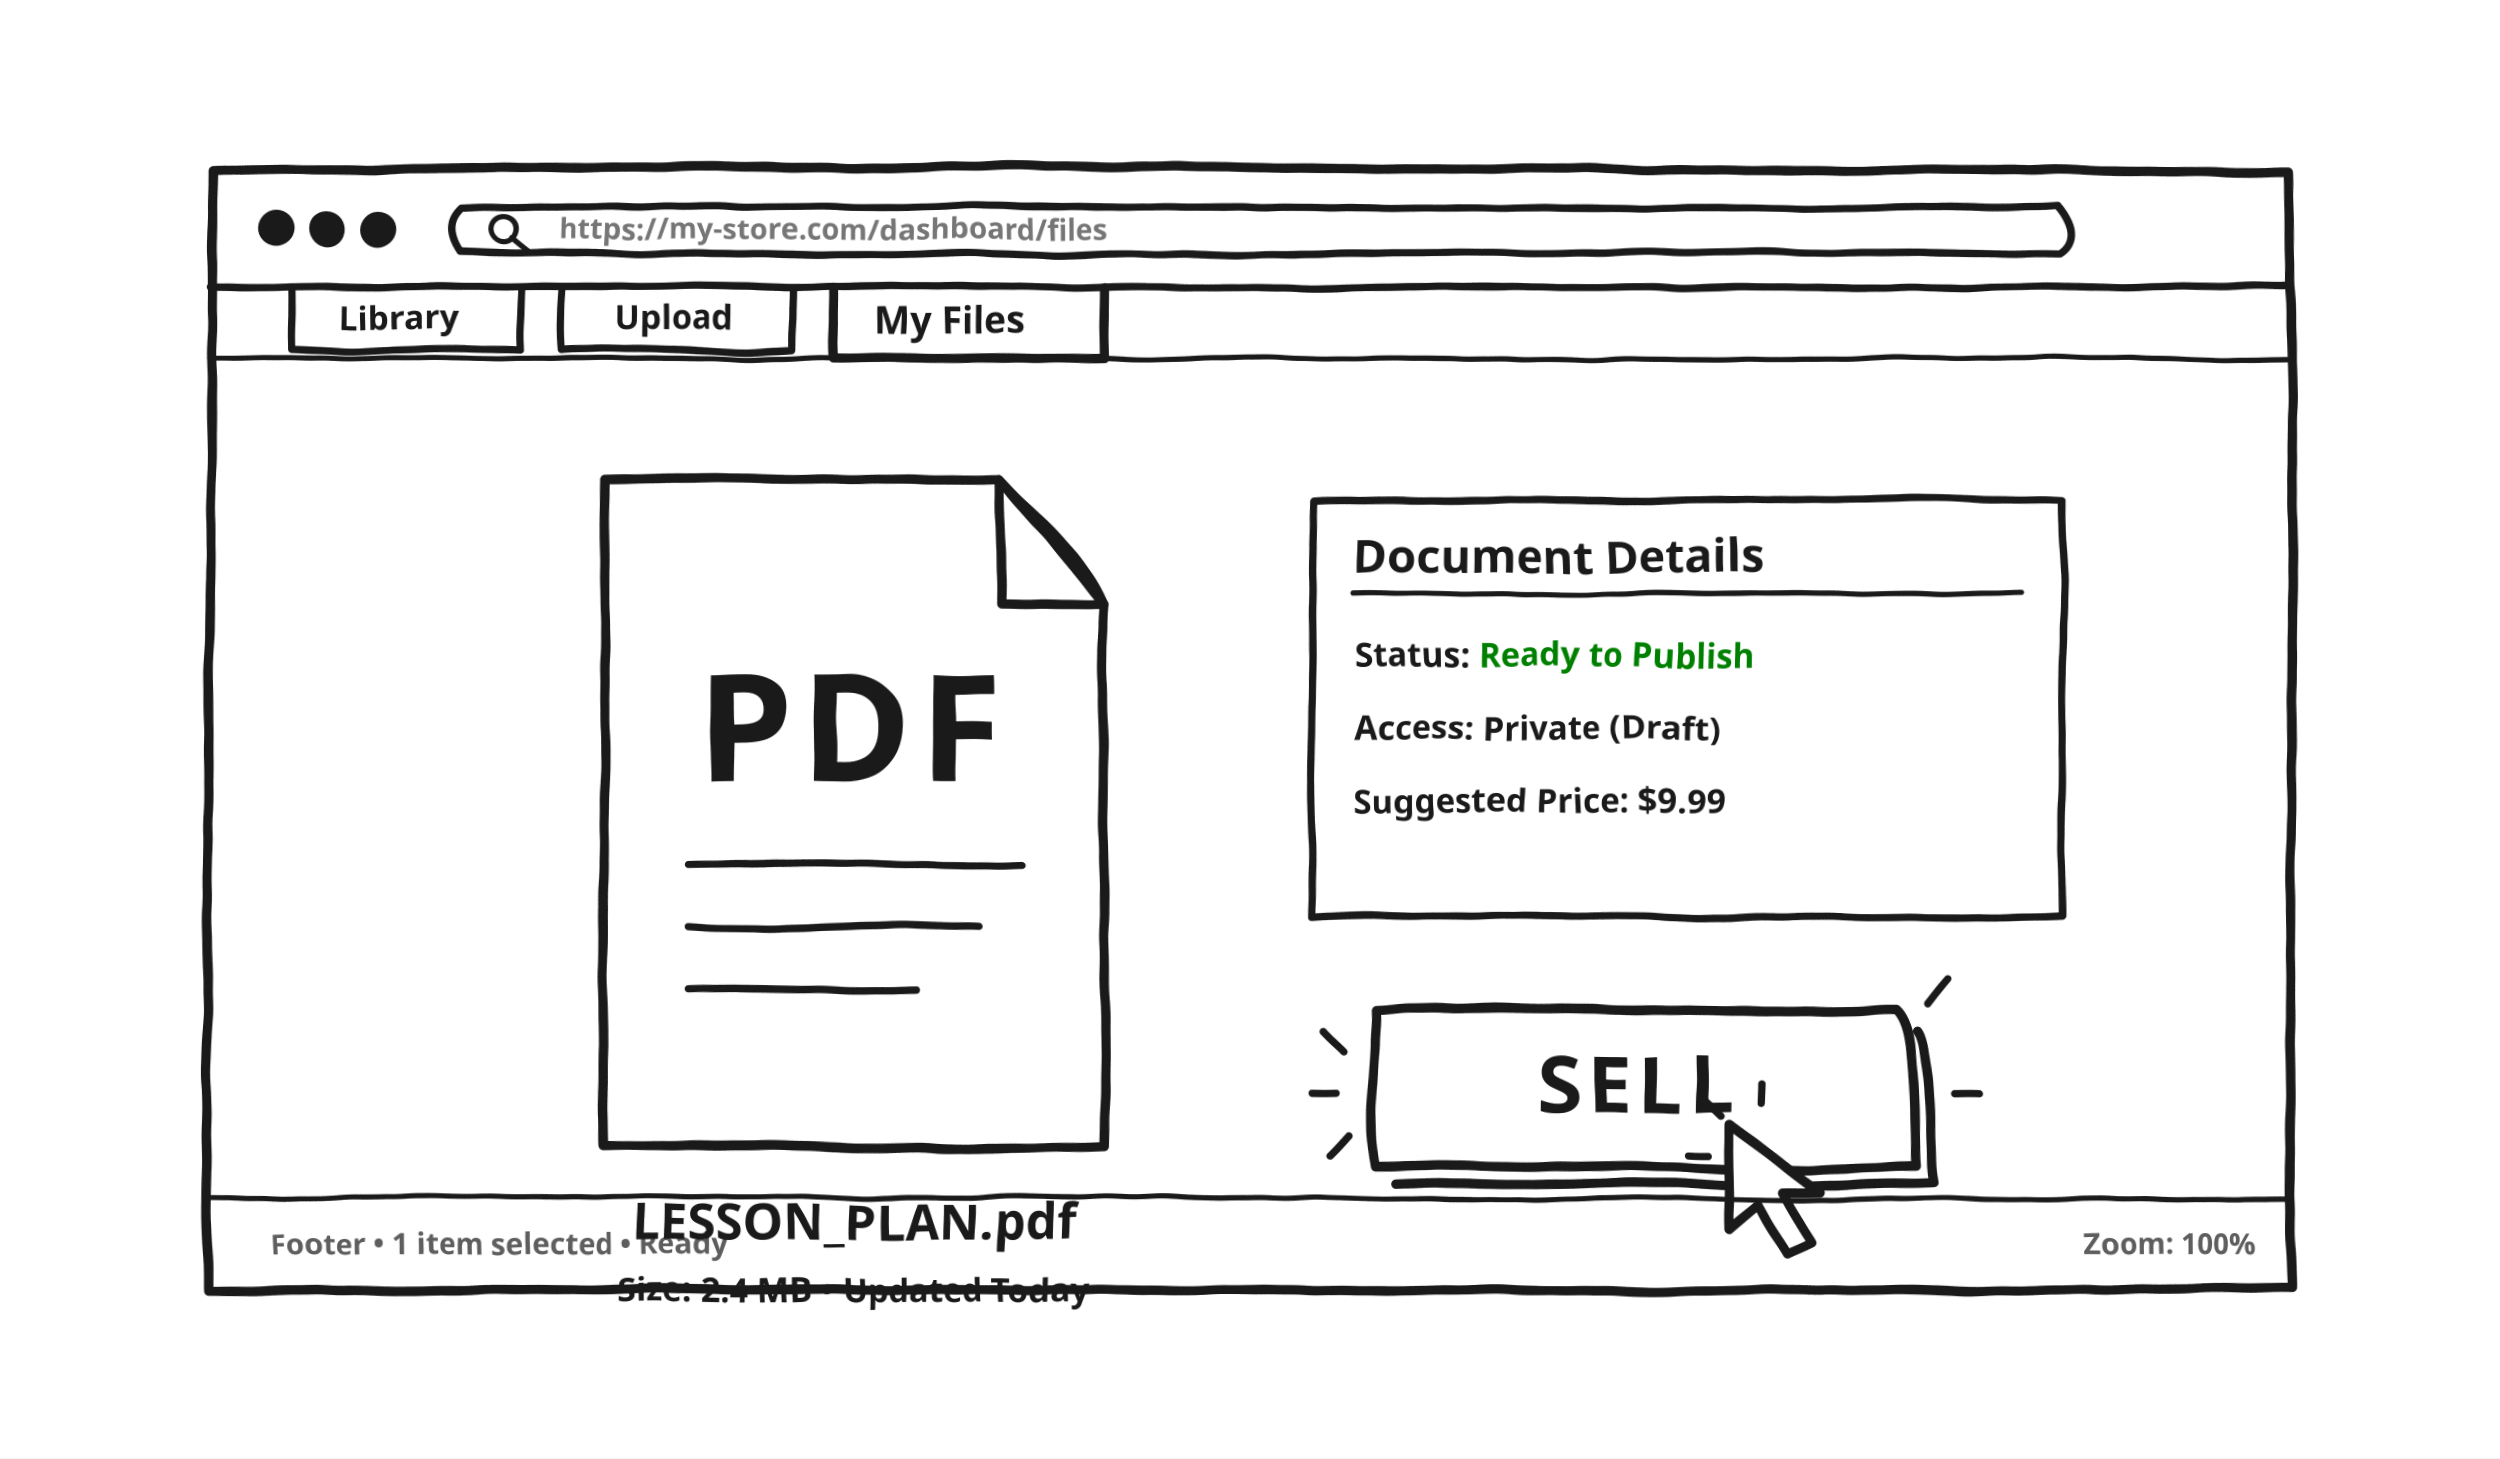
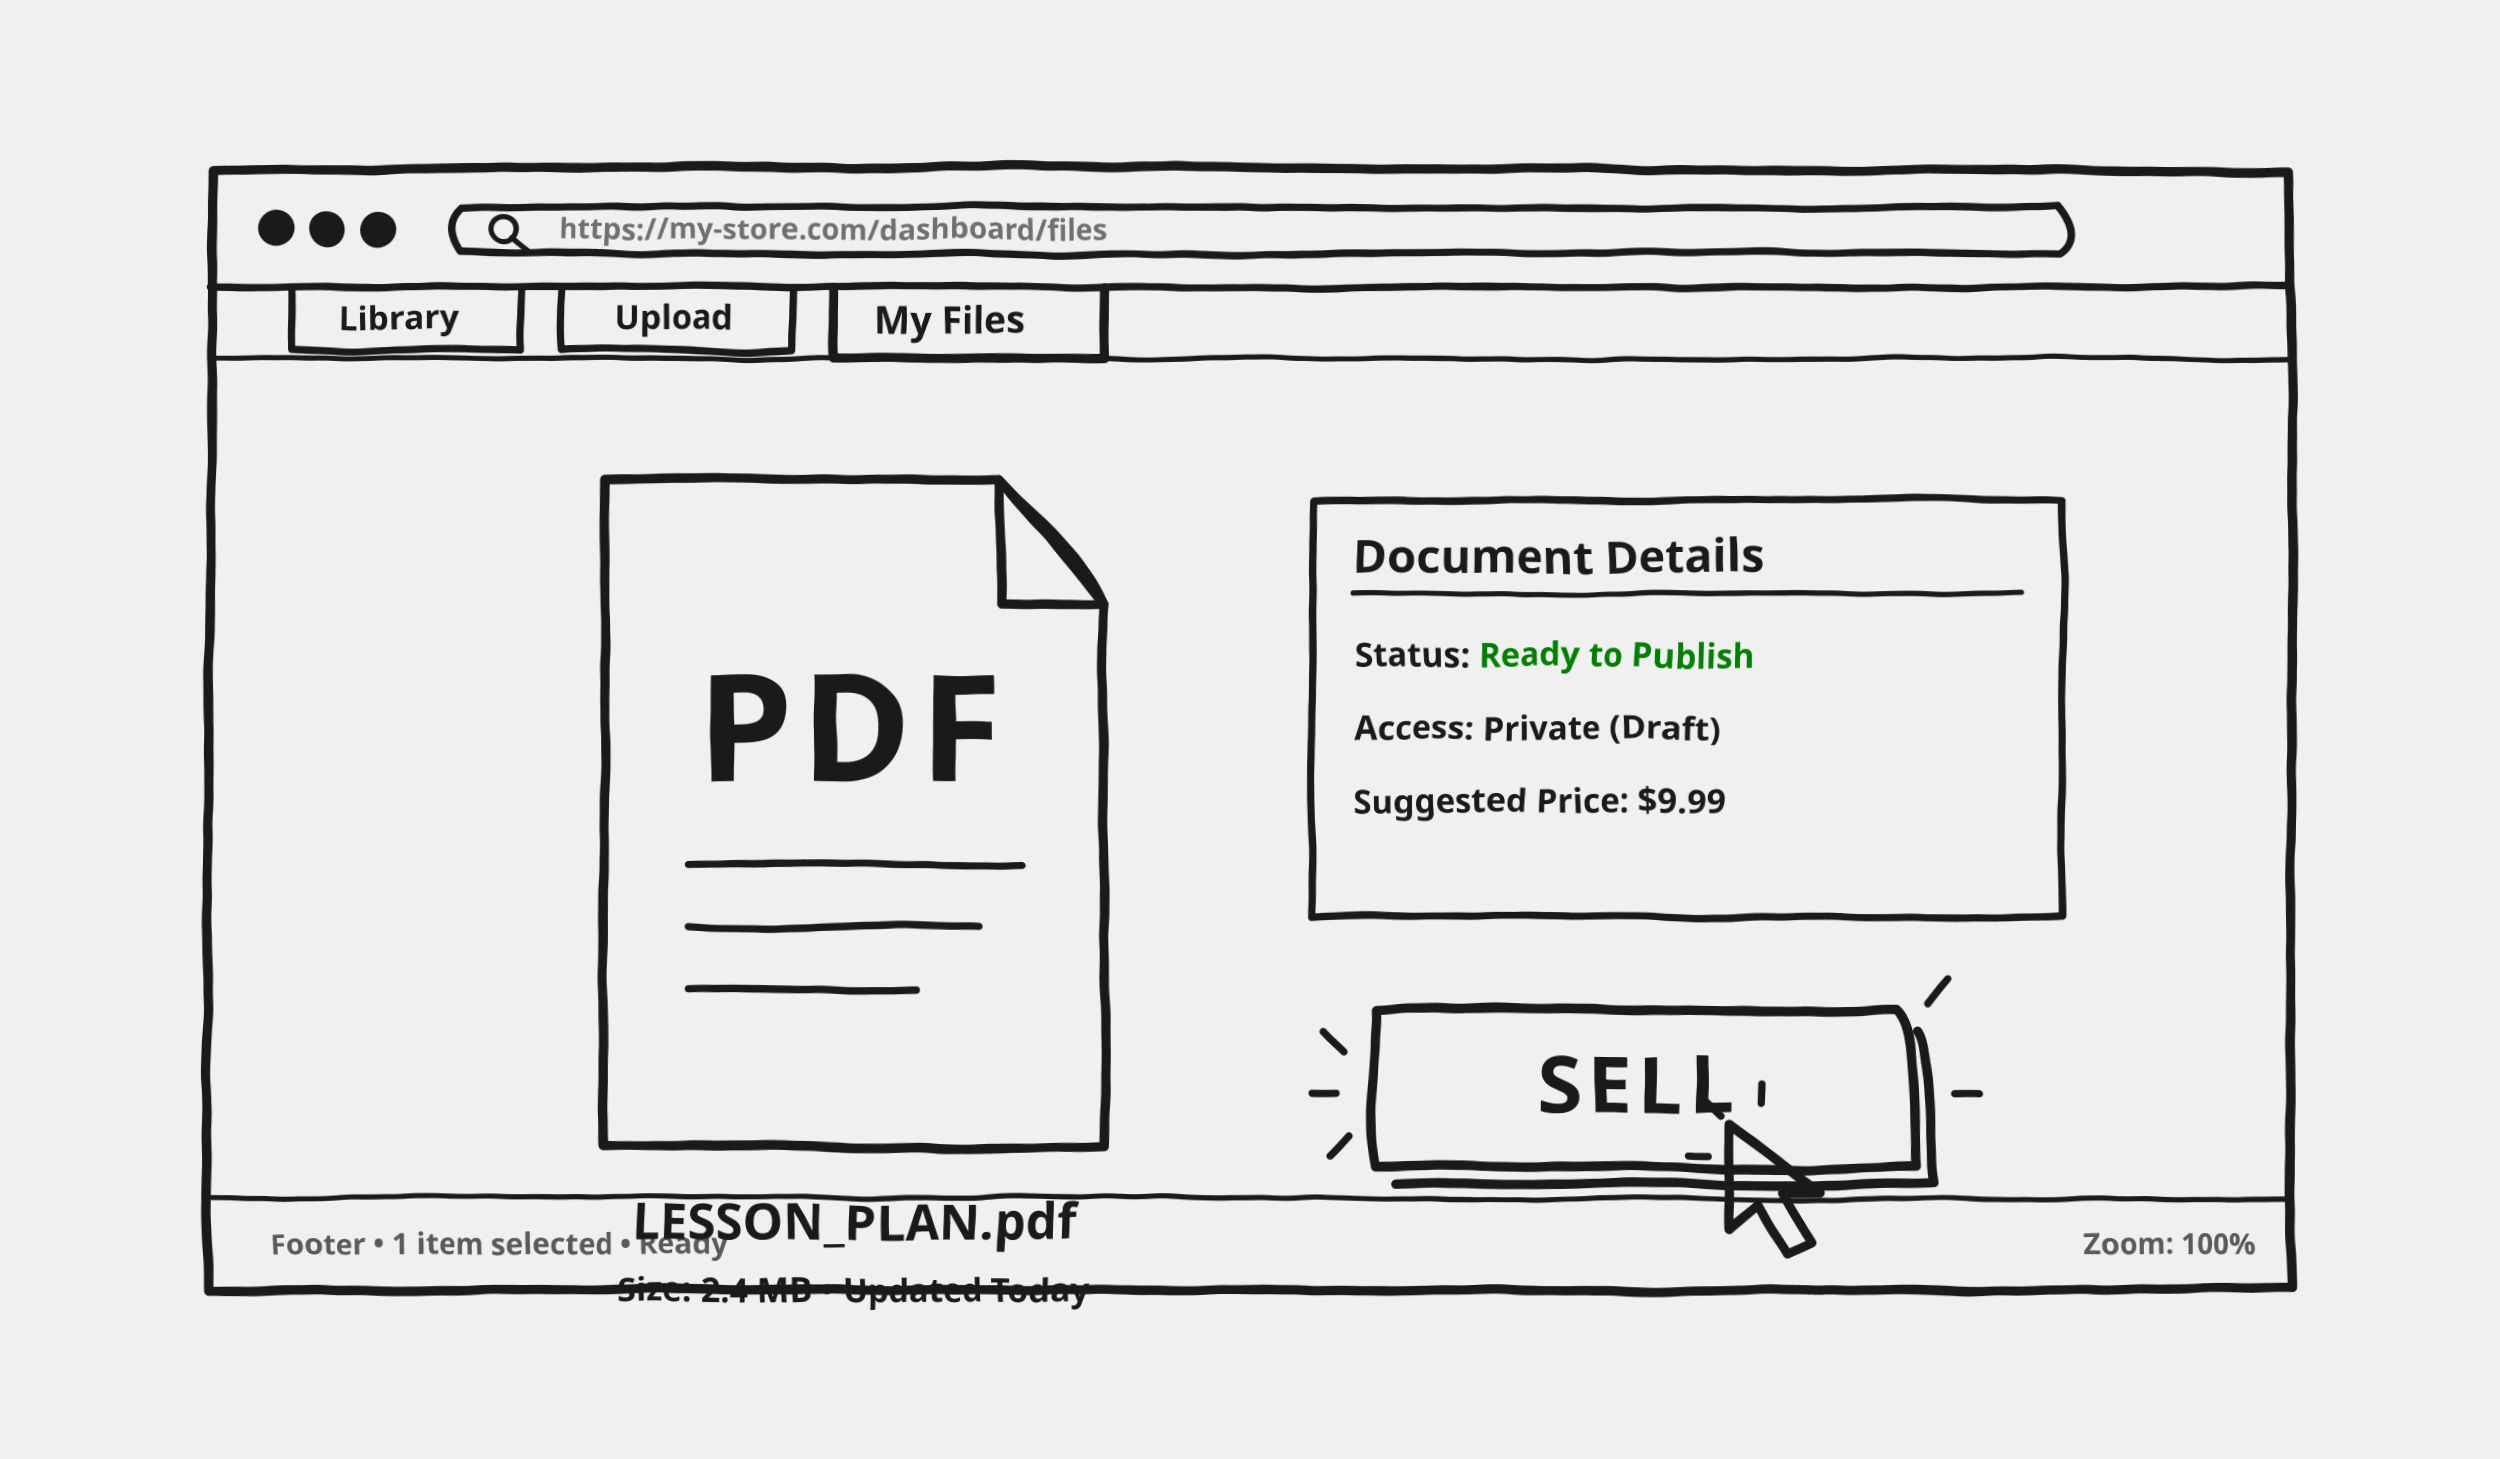
<svg xmlns="http://www.w3.org/2000/svg" width="1200" height="700" viewBox="0 0 1200 700">
  <defs>
    <style>
-       .bg { fill: #ffffff; }
+       .bg { fill: none; }
      .stroke-main { stroke: #1a1a1a; stroke-width: 3.5; stroke-linecap: round; stroke-linejoin: round; fill: none; }
      .stroke-thin { stroke: #1a1a1a; stroke-width: 2.5; stroke-linecap: round; stroke-linejoin: round; fill: none; }
      .stroke-thick { stroke: #1a1a1a; stroke-width: 4.5; stroke-linecap: round; stroke-linejoin: round; fill: none; }
-       .fill-white { fill: #ffffff; }
+       .fill-white { fill: none; }
      .fill-dark { fill: #1a1a1a; }
      .text-doodle { font-family: 'Comic Sans MS', 'Chalkboard SE', 'Caveat', 'Comic Neue', sans-serif, cursive; font-weight: bold; fill: #1a1a1a; }
    </style>
    <filter id="doodle-paper" x="-5%" y="-5%" width="110%" height="110%">
      <feTurbulence type="fractalNoise" baseFrequency="0.02" numOctaves="3" result="noise" />
      <feDisplacementMap in="SourceGraphic" in2="noise" scale="3" xChannelSelector="R" yChannelSelector="G" />
    </filter>
  </defs>
  <rect width="100%" height="100%" class="bg" />
  <g filter="url(#doodle-paper)">
    <path class="stroke-thick fill-white" d="M 102 82 C 250 78, 950 81, 1098 83 C 1104 220, 1097 480, 1100 618 C 920 622, 280 617, 100 620 C 97 480, 103 220, 102 82 Z" />
    <path class="stroke-main" d="M 101 138 C 400 136, 800 140, 1099 137" />
    <circle cx="132" cy="110" r="7" class="stroke-main fill-dark" />
    <circle cx="157" cy="110" r="7" class="stroke-main fill-dark" />
    <circle cx="182" cy="110" r="7" class="stroke-main fill-dark" />
    <path class="stroke-main fill-white" d="M 222 100 C 400 97, 800 102, 988 99 C 998 110, 995 118, 989 122 C 800 120, 400 124, 221 121 C 215 112, 217 105, 222 100 Z" />
    <circle cx="242" cy="110" r="6" class="stroke-thin" />
    <path class="stroke-thin" d="M 246 114 L 254 121" />
    <text x="268" y="115" class="text-doodle" font-size="14" opacity="0.6">https://my-store.com/dashboard/files</text>
    <path class="stroke-main" d="M 140 138 L 140 168 C 190 170, 210 166, 250 168 L 250 138" />
    <text x="163" y="158" class="text-doodle" font-size="16">Library</text>
    <path class="stroke-main" d="M 270 138 L 270 168 C 320 166, 340 170, 380 168 L 380 138" />
    <text x="295" y="158" class="text-doodle" font-size="16">Upload</text>
    <path class="stroke-thick" d="M 400 138 L 400 172 C 450 170, 480 174, 530 172 L 530 138" />
    <text x="420" y="160" class="text-doodle" font-size="18">My Files</text>
    <path class="stroke-thin" d="M 101 172 L 1099 172" />
    <g transform="translate(260, 220)">
      <path class="stroke-thick fill-white" d="M 30 10 C 120 8, 180 12, 220 10 C 240 30, 260 50, 270 70 C 268 180, 272 290, 270 330 C 180 334, 100 328, 30 330 C 28 230, 32 110, 30 10 Z" />
      <path class="stroke-thick fill-white" d="M 220 10 L 220 70 L 270 70 Z" />
      <text x="75" y="155" class="text-doodle" font-size="72" letter-spacing="4">PDF</text>
      <path class="stroke-main" d="M 70 195 C 130 193, 180 197, 230 195" />
      <path class="stroke-main" d="M 70 225 C 120 227, 160 223, 210 225" />
      <path class="stroke-main" d="M 70 255 C 110 253, 150 257, 180 255" />
      <text x="150" y="375" class="text-doodle" font-size="24" text-anchor="middle">LESSON_PLAN.pdf</text>
      <text x="150" y="405" class="text-doodle" font-size="16" fill="#666666" text-anchor="middle">Size: 2.4 MB • Updated Today</text>
    </g>
    <g transform="translate(620, 230)">
      <path class="stroke-main fill-white" d="M 10 10 C 130 12, 250 8, 370 10 C 372 80, 368 160, 370 210 C 250 212, 130 208, 10 210 C 8 130, 12 70, 10 10 Z" />
      <text x="30" y="45" class="text-doodle" font-size="22">Document Details</text>
      <path class="stroke-thin" d="M 30 55 L 350 55" />
      <text x="30" y="90" class="text-doodle" font-size="16">Status: <tspan fill="#008000">Ready to Publish</tspan>
      </text>
      <text x="30" y="125" class="text-doodle" font-size="16">Access: Private (Draft)</text>
      <text x="30" y="160" class="text-doodle" font-size="16">Suggested Price: $9.99</text>
      <g transform="translate(30, 250)">
        <path class="stroke-main" d="M -15 15 L -5 25" />
        <path class="stroke-main" d="M -20 45 L -8 45" />
        <path class="stroke-main" d="M -12 75 L -2 65" />
        <path class="stroke-main" d="M 285 -10 L 275 2" />
        <path class="stroke-main" d="M 300 45 L 288 45" />
        <path class="stroke-thick fill-white" d="M 10 5 C 90 2, 180 8, 260 5 C 272 15, 268 65, 270 80 C 180 84, 90 77, 10 80 C 6 60, 12 25, 10 5 Z" />
        <path class="stroke-thick" d="M 270 15 C 278 25, 276 70, 278 88 C 200 90, 100 87, 20 88" />
        <text x="135" y="54" class="text-doodle" font-size="38" text-anchor="middle" letter-spacing="3">SELL</text>
      </g>
      <g transform="translate(210, 310)">
        <path class="stroke-thick fill-white" d="M 0 0 L 0 50 L 14 38 L 28 62 L 40 56 L 26 32 L 44 32 Z" />
        <path class="stroke-main" d="M -12 -12 L -4 -4" />
        <path class="stroke-main" d="M 15 -20 L 15 -10" />
        <path class="stroke-main" d="M -20 15 L -10 15" />
      </g>
    </g>
    <path class="stroke-thin" d="M 101 575 C 400 573, 800 577, 1099 575" />
    <text x="130" y="602" class="text-doodle" font-size="14" opacity="0.7">Footer • 1 item selected • Ready</text>
    <text x="1000" y="602" class="text-doodle" font-size="14" opacity="0.7">Zoom: 100%</text>
  </g>
</svg>
